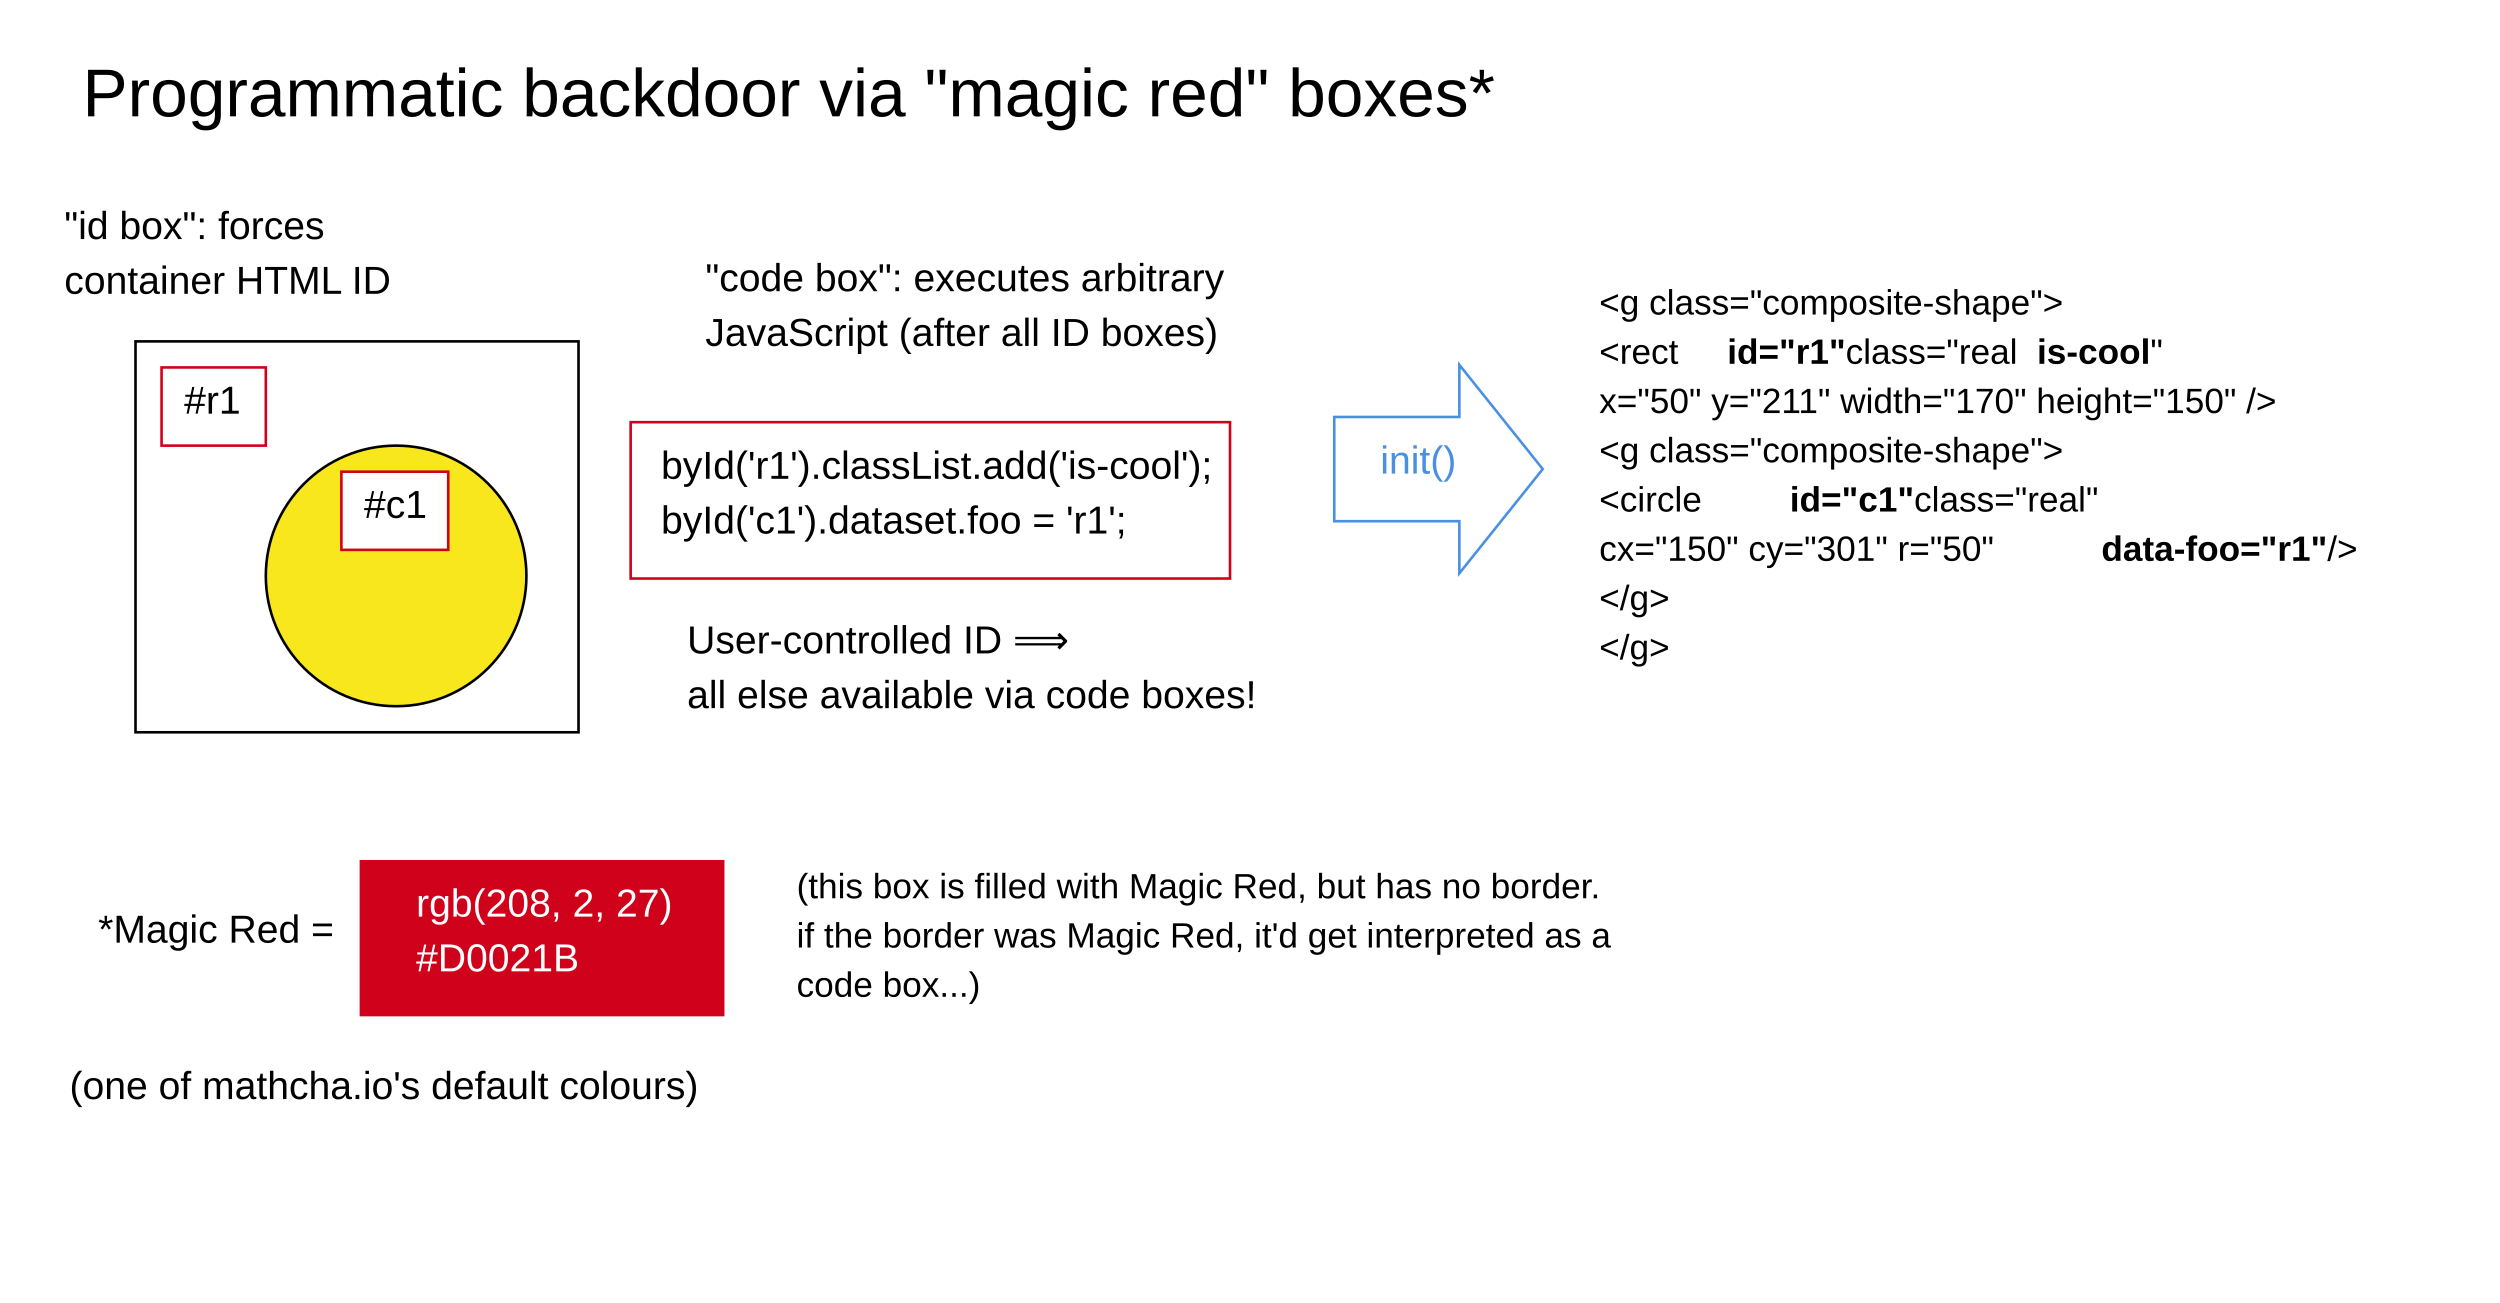
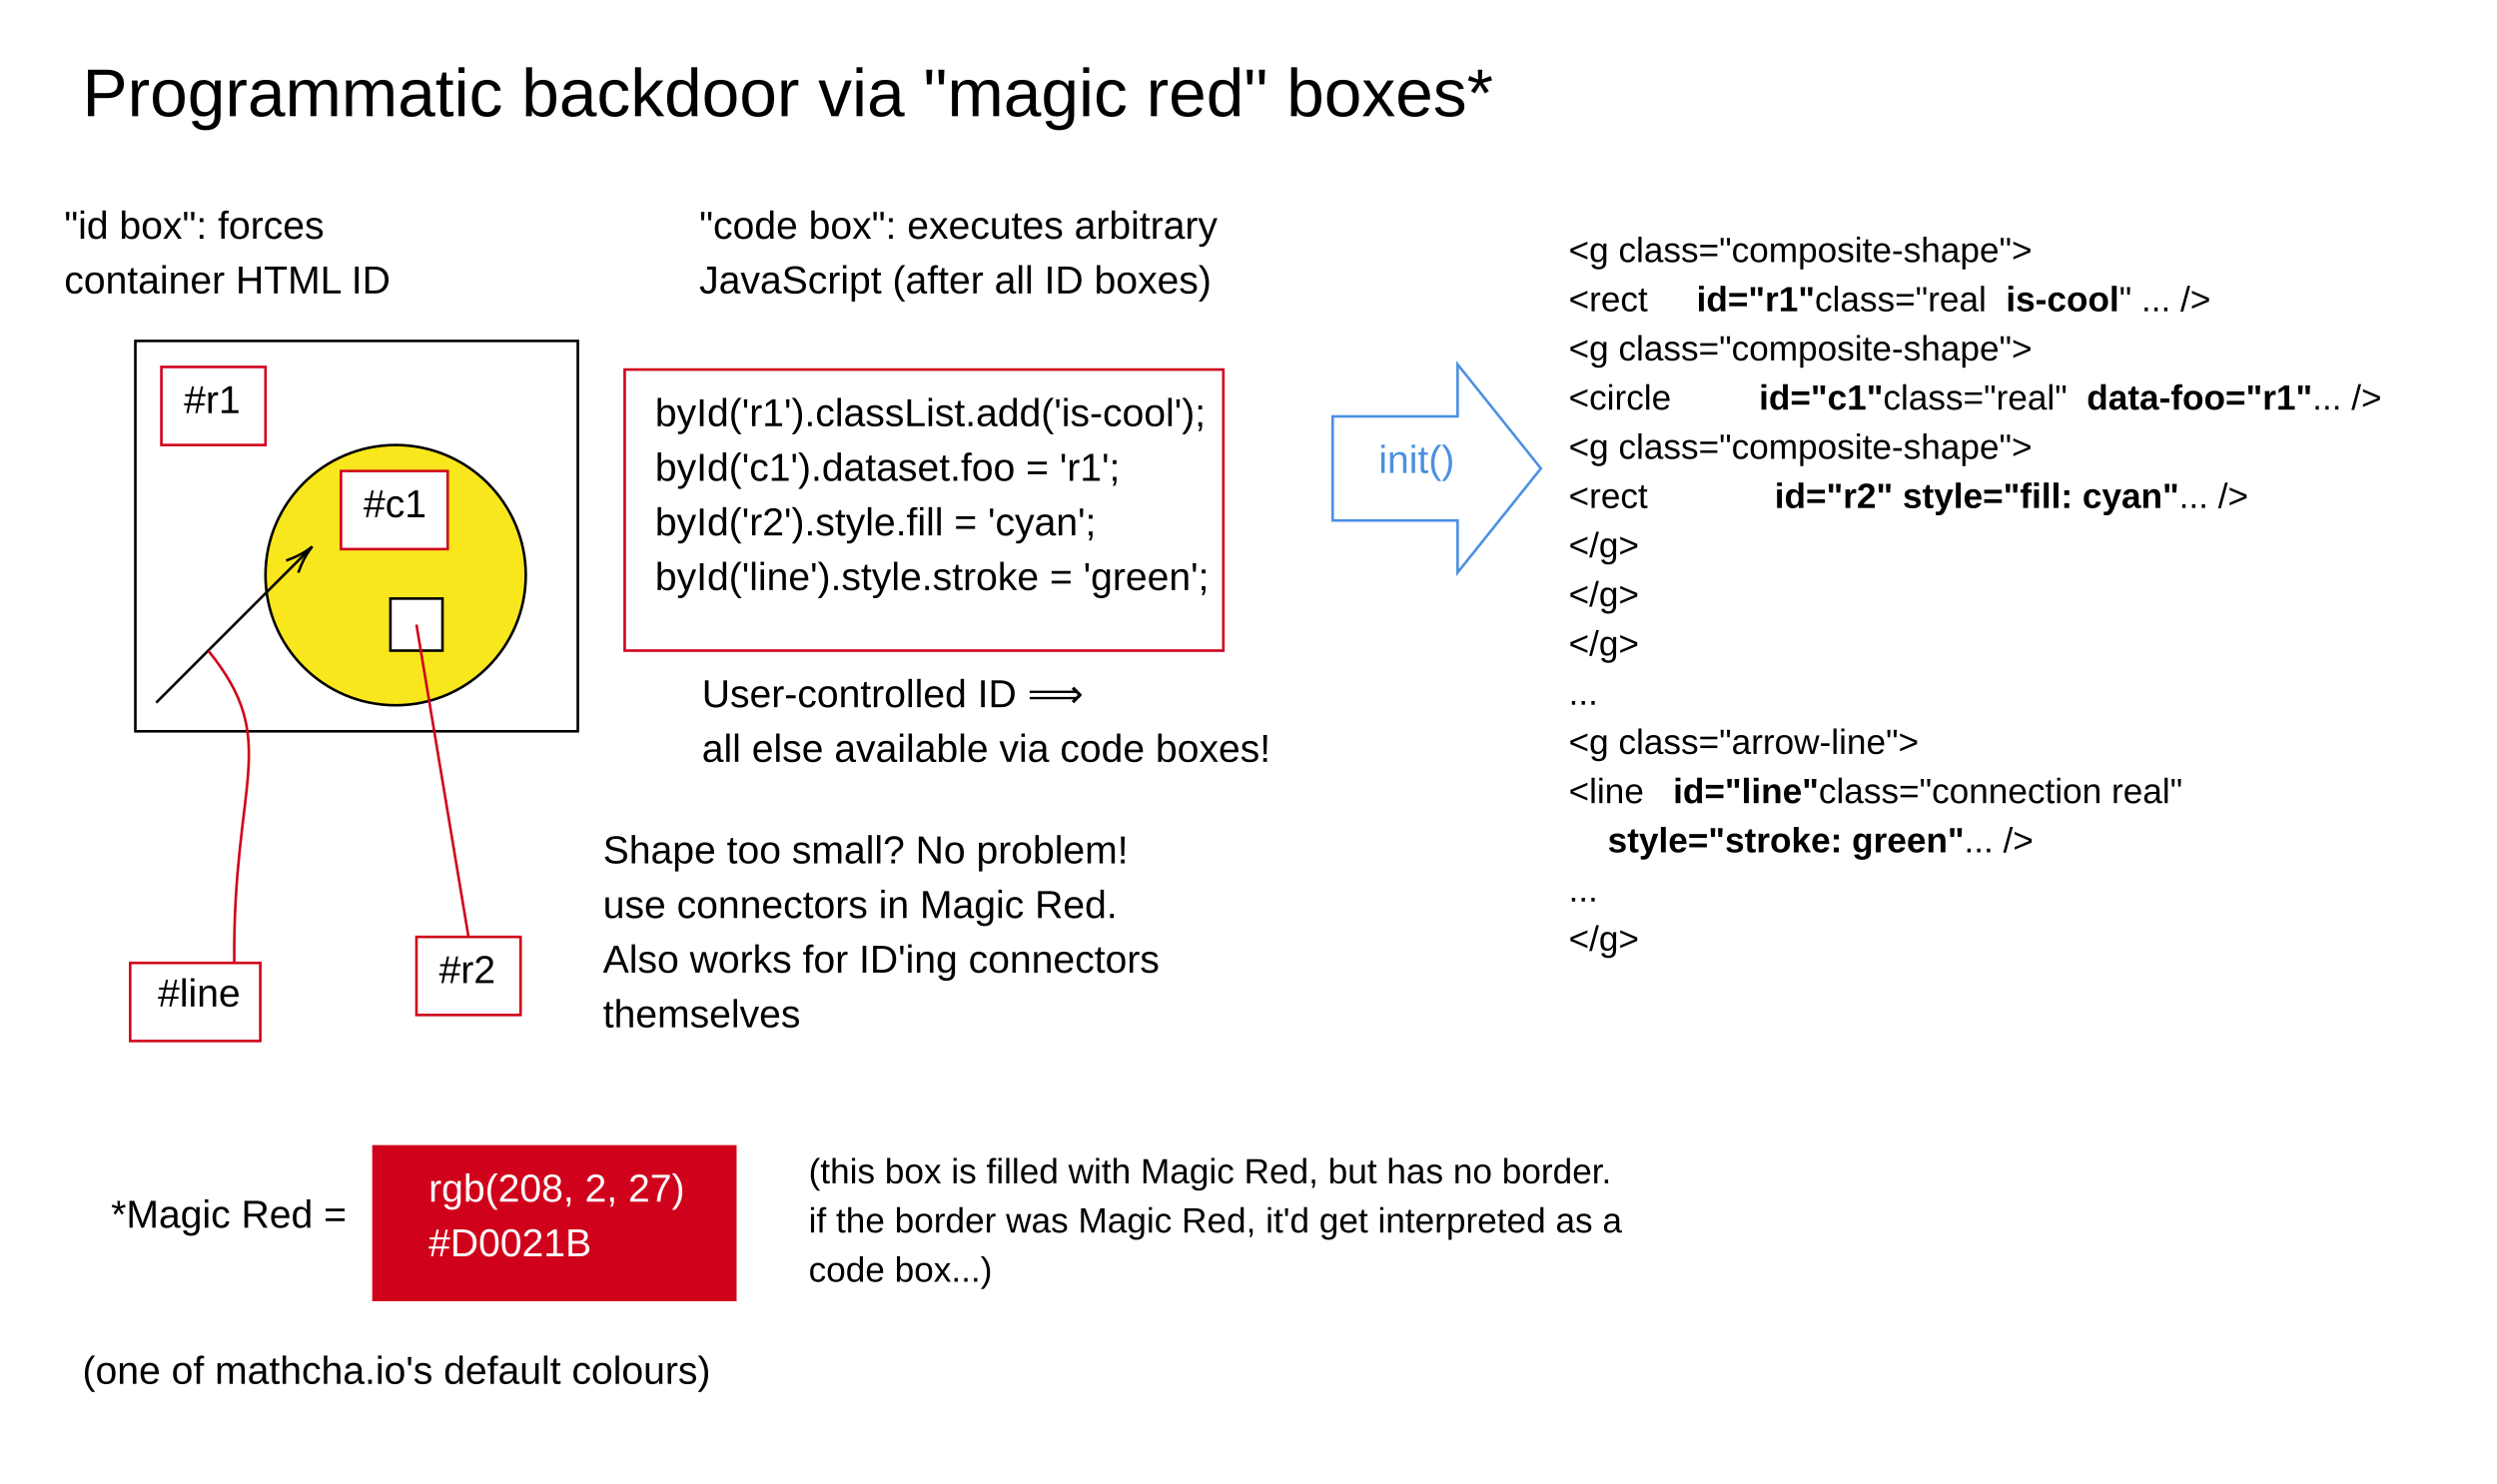
- <svg xmlns="http://www.w3.org/2000/svg" x="0" y="0" width="959.333" height="499.667" style="         width:959.333px;         height:499.667px;         background: #FFF;         fill: none; ">
+ <svg xmlns="http://www.w3.org/2000/svg" x="0" y="0" width="959.333" height="570" style="         width:959.333px;         height:570px;         background: #FFF;         fill: none; ">
  <svg class="role-diagram-draw-area">
    <g class="shapes-region" style="stroke: black; fill: none;">
      <g class="composite-shape">
-         <path class="real" d=" M138,330 L278,330 L278,390 L138,390 Z" style="stroke-width: 1px; stroke: none; stroke-opacity: 1; fill: rgb(208, 2, 27); fill-opacity: 1;" />
+         <path class="real" d=" M143,440 L283,440 L283,500 L143,500 Z" style="stroke-width: 1px; stroke: none; stroke-opacity: 1; fill: rgb(208, 2, 27); fill-opacity: 1;" />
      </g>
      <g class="composite-shape">
        <path class="real" d=" M52,131 L222,131 L222,281 L52,281 Z" style="stroke-width: 1px; stroke: rgb(0, 0, 0); fill: rgb(255, 255, 255); fill-opacity: 1;" />
      </g>
      <g class="composite-shape">
        <path class="real" d=" M102,221 C102,193.39 124.39,171 152,171 C179.61,171 202,193.39 202,221 C202,248.61 179.61,271 152,271 C124.39,271 102,248.61 102,221 Z" style="stroke-width: 1px; stroke: rgb(0, 0, 0); fill: rgb(248, 231, 28); fill-opacity: 1;" />
      </g>
      <g class="composite-shape">
        <path class="real" d=" M62,141 L102,141 L102,171 L62,171 Z" style="stroke-width: 1px; stroke: rgb(208, 2, 27); stroke-opacity: 1; fill: rgb(255, 255, 255); fill-opacity: 1;" />
      </g>
      <g class="composite-shape">
        <path class="real" d=" M131,181 L172,181 L172,211 L131,211 Z" style="stroke-width: 1px; stroke: rgb(208, 2, 27); stroke-opacity: 1; fill: rgb(255, 255, 255); fill-opacity: 1;" />
      </g>
      <g class="composite-shape">
-         <path class="real" d=" M242,162 L472,162 L472,222 L242,222 Z" style="stroke-width: 1px; stroke: rgb(208, 2, 27); stroke-opacity: 1; fill: rgb(255, 255, 255); fill-opacity: 1;" />
+         <path class="real" d=" M240,142 L470,142 L470,250 L240,250 Z" style="stroke-width: 1px; stroke: rgb(208, 2, 27); stroke-opacity: 1; fill: rgb(255, 255, 255); fill-opacity: 1;" />
      </g>
      <g class="grouped-shape">
        <g class="composite-shape">
          <path class="real" d=" M512,160 L560,160 L560,140 L592,180 L560,220 L560,200 L512,200 Z" style="stroke-width: 1px; stroke: rgb(74, 144, 226); stroke-opacity: 1; fill: none; fill-opacity: 1;" />
        </g>
+       </g>
+       <g class="composite-shape">
+         <path class="real" d=" M150,230 L170,230 L170,250 L150,250 Z" style="stroke-width: 1px; stroke: rgb(0, 0, 0); fill: rgb(255, 255, 255); fill-opacity: 1;" />
+       </g>
+       <g class="composite-shape">
+         <path class="real" d=" M160,360 L200,360 L200,390 L160,390 Z" style="stroke-width: 1px; stroke: rgb(208, 2, 27); stroke-opacity: 1; fill: rgb(255, 255, 255); fill-opacity: 1;" />
+       </g>
+       <g class="arrow-line">
+         <path class="connection real" stroke-dasharray="" d="  M160,240 L180,360" style="stroke: rgb(208, 2, 27); stroke-width: 1px; fill: none; fill-opacity: 1; stroke-opacity: 1;" />
+       </g>
+       <g class="arrow-line">
+         <path class="connection real" stroke-dasharray="" d="  M60,270 L118.59,211.41" style="stroke: rgb(0, 0, 0); stroke-width: 1px; fill: none; fill-opacity: 1;" />
+         <g stroke="#000" transform="matrix(-0.7071068,0.7071068,-0.7071068,-0.7071068,120,210)" style="stroke: rgb(0, 0, 0); stroke-width: 1px;">
+           <path d=" M10.93,-3.29 Q4.96,-0.45 0,0 Q4.96,0.45 10.93,3.29" />
+         </g>
+       </g>
+       <g class="arrow-line">
+         <path class="connection real" stroke-dasharray="" d="  M80,250 C108.33,285 89.33,299 90,370" style="stroke: rgb(208, 2, 27); stroke-width: 1px; fill: none; fill-opacity: 1; stroke-opacity: 1;" />
+       </g>
+       <g class="composite-shape">
+         <path class="real" d=" M50,370 L100,370 L100,400 L50,400 Z" style="stroke-width: 1px; stroke: rgb(208, 2, 27); stroke-opacity: 1; fill: rgb(255, 255, 255); fill-opacity: 1;" />
      </g>
      <g />
    </g>
    <g />
    <g />
    <g />
  </svg>
-   <svg width="958" height="498.333" style="width:958px;height:498.333px;font-family:Asana-Math, Asana;background:#FFF;">
+   <svg width="958" height="568.667" style="width:958px;height:568.667px;font-family:Asana-Math, Asana;background:#FFF;">
    <g>
      <g>
        <g>
          <text x="31.667" y="27.5" style="white-space:pre;stroke:none;fill:rgb(0,0,0);fill-opacity:1;font-size:25.95px;font-family:Arial, Helvetica, sans-serif;font-weight:400;font-style:normal;dominant-baseline:text-before-edge;text-decoration:none;">Programmatic backdoor via "magic red" boxes*</text>
        </g>
      </g>
    </g>
    <g>
      <g>
        <g>
-           <text x="26.667" y="411.833" style="white-space:pre;stroke:none;fill:rgb(0,0,0);fill-opacity:1;font-size:15px;font-family:Arial, Helvetica, sans-serif;font-weight:400;font-style:normal;dominant-baseline:text-before-edge;text-decoration:none;">(one of mathcha.io's default colours)</text>
-         </g>
-       </g>
-     </g>
-     <g>
-       <g>
-         <g>
-           <text x="159.667" y="341.833" style="white-space:pre;stroke:none;fill:rgb(255,255,255);fill-opacity:1;font-size:15px;font-family:Arial, Helvetica, sans-serif;font-weight:400;font-style:normal;dominant-baseline:text-before-edge;text-decoration:none;">rgb(208, 2, 27)</text>
-         </g>
-       </g>
-       <g>
-         <g>
-           <text x="159.667" y="362.833" style="white-space:pre;stroke:none;fill:rgb(255,255,255);fill-opacity:1;font-size:15px;font-family:Arial, Helvetica, sans-serif;font-weight:400;font-style:normal;dominant-baseline:text-before-edge;text-decoration:none;">#D0021B</text>
-         </g>
-       </g>
-     </g>
-     <g>
-       <g>
-         <g>
-           <text x="37.667" y="351.833" style="white-space:pre;stroke:none;fill:rgb(0,0,0);fill-opacity:1;font-size:15px;font-family:Arial, Helvetica, sans-serif;font-weight:400;font-style:normal;dominant-baseline:text-before-edge;text-decoration:none;">*Magic Red =</text>
+           <text x="31.667" y="521.833" style="white-space:pre;stroke:none;fill:rgb(0,0,0);fill-opacity:1;font-size:15px;font-family:Arial, Helvetica, sans-serif;font-weight:400;font-style:normal;dominant-baseline:text-before-edge;text-decoration:none;">(one of mathcha.io's default colours)</text>
+         </g>
+       </g>
+     </g>
+     <g>
+       <g>
+         <g>
+           <text x="164.667" y="451.833" style="white-space:pre;stroke:none;fill:rgb(255,255,255);fill-opacity:1;font-size:15px;font-family:Arial, Helvetica, sans-serif;font-weight:400;font-style:normal;dominant-baseline:text-before-edge;text-decoration:none;">rgb(208, 2, 27)</text>
+         </g>
+       </g>
+       <g>
+         <g>
+           <text x="164.667" y="472.833" style="white-space:pre;stroke:none;fill:rgb(255,255,255);fill-opacity:1;font-size:15px;font-family:Arial, Helvetica, sans-serif;font-weight:400;font-style:normal;dominant-baseline:text-before-edge;text-decoration:none;">#D0021B</text>
+         </g>
+       </g>
+     </g>
+     <g>
+       <g>
+         <g>
+           <text x="42.667" y="461.833" style="white-space:pre;stroke:none;fill:rgb(0,0,0);fill-opacity:1;font-size:15px;font-family:Arial, Helvetica, sans-serif;font-weight:400;font-style:normal;dominant-baseline:text-before-edge;text-decoration:none;">*Magic Red =</text>
        </g>
      </g>
    </g>
    <g>
      <g>
        <g>
          <text x="70.667" y="148.833" style="white-space:pre;stroke:none;fill:rgb(0,0,0);fill-opacity:1;font-size:15px;font-family:Arial, Helvetica, sans-serif;font-weight:400;font-style:normal;dominant-baseline:text-before-edge;text-decoration:none;">#r1</text>
        </g>
      </g>
    </g>
    <g>
      <g>
        <g>
          <text x="139.667" y="188.833" style="white-space:pre;stroke:none;fill:rgb(0,0,0);fill-opacity:1;font-size:15px;font-family:Arial, Helvetica, sans-serif;font-weight:400;font-style:normal;dominant-baseline:text-before-edge;text-decoration:none;">#c1</text>
        </g>
      </g>
    </g>
    <g>
      <g>
        <g>
-           <text x="263.667" y="240.833" style="white-space:pre;stroke:none;fill:rgb(0,0,0);fill-opacity:1;font-size:15px;font-family:Arial, Helvetica, sans-serif;font-weight:400;font-style:normal;dominant-baseline:text-before-edge;text-decoration:none;">User-controlled ID ⟹</text>
-         </g>
-       </g>
-       <g>
-         <g>
-           <text x="263.667" y="261.833" style="white-space:pre;stroke:none;fill:rgb(0,0,0);fill-opacity:1;font-size:15px;font-family:Arial, Helvetica, sans-serif;font-weight:400;font-style:normal;dominant-baseline:text-before-edge;text-decoration:none;">all else available via code boxes!</text>
-         </g>
-       </g>
-     </g>
-     <g>
-       <g>
-         <g>
-           <text x="253.667" y="173.833" style="white-space:pre;stroke:none;fill:rgb(0,0,0);fill-opacity:1;font-size:15px;font-family:Arial, Helvetica, sans-serif;font-weight:400;font-style:normal;dominant-baseline:text-before-edge;text-decoration:none;">byId('r1').classList.add('is-cool');</text>
-         </g>
-       </g>
-       <g>
-         <g>
-           <text x="253.667" y="194.833" style="white-space:pre;stroke:none;fill:rgb(0,0,0);fill-opacity:1;font-size:15px;font-family:Arial, Helvetica, sans-serif;font-weight:400;font-style:normal;dominant-baseline:text-before-edge;text-decoration:none;">byId('c1').dataset.foo = 'r1';</text>
+           <text x="269.667" y="261.833" style="white-space:pre;stroke:none;fill:rgb(0,0,0);fill-opacity:1;font-size:15px;font-family:Arial, Helvetica, sans-serif;font-weight:400;font-style:normal;dominant-baseline:text-before-edge;text-decoration:none;">User-controlled ID ⟹</text>
+         </g>
+       </g>
+       <g>
+         <g>
+           <text x="269.667" y="282.833" style="white-space:pre;stroke:none;fill:rgb(0,0,0);fill-opacity:1;font-size:15px;font-family:Arial, Helvetica, sans-serif;font-weight:400;font-style:normal;dominant-baseline:text-before-edge;text-decoration:none;">all else available via code boxes!</text>
+         </g>
+       </g>
+     </g>
+     <g>
+       <g>
+         <g>
+           <text x="251.667" y="153.833" style="white-space:pre;stroke:none;fill:rgb(0,0,0);fill-opacity:1;font-size:15px;font-family:Arial, Helvetica, sans-serif;font-weight:400;font-style:normal;dominant-baseline:text-before-edge;text-decoration:none;">byId('r1').classList.add('is-cool');</text>
+         </g>
+       </g>
+       <g>
+         <g>
+           <text x="251.667" y="174.833" style="white-space:pre;stroke:none;fill:rgb(0,0,0);fill-opacity:1;font-size:15px;font-family:Arial, Helvetica, sans-serif;font-weight:400;font-style:normal;dominant-baseline:text-before-edge;text-decoration:none;">byId('c1').dataset.foo = 'r1';</text>
+         </g>
+       </g>
+       <g>
+         <g>
+           <text x="251.667" y="195.833" style="white-space:pre;stroke:none;fill:rgb(0,0,0);fill-opacity:1;font-size:15px;font-family:Arial, Helvetica, sans-serif;font-weight:400;font-style:normal;dominant-baseline:text-before-edge;text-decoration:none;">byId('r2').style.fill = 'cyan';</text>
+         </g>
+       </g>
+       <g>
+         <g>
+           <text x="251.667" y="216.833" style="white-space:pre;stroke:none;fill:rgb(0,0,0);fill-opacity:1;font-size:15px;font-family:Arial, Helvetica, sans-serif;font-weight:400;font-style:normal;dominant-baseline:text-before-edge;text-decoration:none;">byId('line').style.stroke = 'green';</text>
        </g>
      </g>
    </g>
    <g>
      <g>
        <g>
          <text x="24.667" y="81.833" style="white-space:pre;stroke:none;fill:rgb(0,0,0);fill-opacity:1;font-size:15px;font-family:Arial, Helvetica, sans-serif;font-weight:400;font-style:normal;dominant-baseline:text-before-edge;text-decoration:none;">"id box": forces</text>
        </g>
      </g>
      <g>
        <g>
          <text x="24.667" y="102.833" style="white-space:pre;stroke:none;fill:rgb(0,0,0);fill-opacity:1;font-size:15px;font-family:Arial, Helvetica, sans-serif;font-weight:400;font-style:normal;dominant-baseline:text-before-edge;text-decoration:none;">container HTML ID</text>
        </g>
      </g>
    </g>
    <g>
      <g>
        <g>
-           <text x="270.667" y="101.833" style="white-space:pre;stroke:none;fill:rgb(0,0,0);fill-opacity:1;font-size:15px;font-family:Arial, Helvetica, sans-serif;font-weight:400;font-style:normal;dominant-baseline:text-before-edge;text-decoration:none;">"code box": executes arbitrary</text>
-         </g>
-       </g>
-       <g>
-         <g>
-           <text x="270.667" y="122.833" style="white-space:pre;stroke:none;fill:rgb(0,0,0);fill-opacity:1;font-size:15px;font-family:Arial, Helvetica, sans-serif;font-weight:400;font-style:normal;dominant-baseline:text-before-edge;text-decoration:none;">JavaScript (after all ID boxes)</text>
-         </g>
-       </g>
-     </g>
-     <g>
-       <g>
-         <g>
-           <text x="613.667" y="111.783" style="white-space:pre;stroke:none;fill:rgb(0,0,0);fill-opacity:1;font-size:13.5px;font-family:Arial, Helvetica, sans-serif;font-weight:400;font-style:normal;dominant-baseline:text-before-edge;text-decoration:none;">&lt;g class="composite-shape"&gt;</text>
-         </g>
-       </g>
-       <g>
-         <g>
-           <text x="613.667" y="130.683" style="white-space:pre;stroke:none;fill:rgb(0,0,0);fill-opacity:1;font-size:13.5px;font-family:Arial, Helvetica, sans-serif;font-weight:400;font-style:normal;dominant-baseline:text-before-edge;text-decoration:none;">    &lt;rect </text>
-         </g>
-         <g>
-           <text x="662.8" y="130.683" style="white-space:pre;stroke:none;fill:rgb(0,0,0);fill-opacity:1;font-size:13.5px;font-family:Arial, Helvetica, sans-serif;font-weight:700;font-style:normal;dominant-baseline:text-before-edge;text-decoration:none;">id="r1"</text>
-         </g>
-         <g>
-           <text x="708.233" y="130.683" style="white-space:pre;stroke:none;fill:rgb(0,0,0);fill-opacity:1;font-size:13.5px;font-family:Arial, Helvetica, sans-serif;font-weight:400;font-style:normal;dominant-baseline:text-before-edge;text-decoration:none;"> class="real </text>
-         </g>
-         <g>
-           <text x="781.667" y="130.683" style="white-space:pre;stroke:none;fill:rgb(0,0,0);fill-opacity:1;font-size:13.5px;font-family:Arial, Helvetica, sans-serif;font-weight:700;font-style:normal;dominant-baseline:text-before-edge;text-decoration:none;">is-cool</text>
-         </g>
-         <g>
-           <text x="825.167" y="130.683" style="white-space:pre;stroke:none;fill:rgb(0,0,0);fill-opacity:1;font-size:13.5px;font-family:Arial, Helvetica, sans-serif;font-weight:400;font-style:normal;dominant-baseline:text-before-edge;text-decoration:none;">"</text>
-         </g>
-       </g>
-       <g>
-         <g>
-           <text x="613.667" y="149.583" style="white-space:pre;stroke:none;fill:rgb(0,0,0);fill-opacity:1;font-size:13.5px;font-family:Arial, Helvetica, sans-serif;font-weight:400;font-style:normal;dominant-baseline:text-before-edge;text-decoration:none;">        x="50" y="211" width="170" height="150" /&gt;</text>
-         </g>
-       </g>
-       <g>
-         <g>
-           <text x="613.667" y="168.483" style="white-space:pre;stroke:none;fill:rgb(0,0,0);fill-opacity:1;font-size:13.5px;font-family:Arial, Helvetica, sans-serif;font-weight:400;font-style:normal;dominant-baseline:text-before-edge;text-decoration:none;">    &lt;g class="composite-shape"&gt;</text>
-         </g>
-       </g>
-       <g>
-         <g>
-           <text x="613.667" y="187.383" style="white-space:pre;stroke:none;fill:rgb(0,0,0);fill-opacity:1;font-size:13.5px;font-family:Arial, Helvetica, sans-serif;font-weight:400;font-style:normal;dominant-baseline:text-before-edge;text-decoration:none;">        &lt;circle </text>
-         </g>
-         <g>
-           <text x="686.8" y="187.383" style="white-space:pre;stroke:none;fill:rgb(0,0,0);fill-opacity:1;font-size:13.5px;font-family:Arial, Helvetica, sans-serif;font-weight:700;font-style:normal;dominant-baseline:text-before-edge;text-decoration:none;">id="c1"</text>
-         </g>
-         <g>
-           <text x="734.483" y="187.383" style="white-space:pre;stroke:none;fill:rgb(0,0,0);fill-opacity:1;font-size:13.5px;font-family:Arial, Helvetica, sans-serif;font-weight:400;font-style:normal;dominant-baseline:text-before-edge;text-decoration:none;"> class="real"</text>
-         </g>
-       </g>
-       <g>
-         <g>
-           <text x="613.667" y="206.283" style="white-space:pre;stroke:none;fill:rgb(0,0,0);fill-opacity:1;font-size:13.5px;font-family:Arial, Helvetica, sans-serif;font-weight:400;font-style:normal;dominant-baseline:text-before-edge;text-decoration:none;">          cx="150" cy="301" r="50" </text>
-         </g>
-         <g>
-           <text x="806.367" y="206.283" style="white-space:pre;stroke:none;fill:rgb(0,0,0);fill-opacity:1;font-size:13.5px;font-family:Arial, Helvetica, sans-serif;font-weight:700;font-style:normal;dominant-baseline:text-before-edge;text-decoration:none;">data-foo="r1"</text>
-         </g>
-         <g>
-           <text x="893.05" y="206.283" style="white-space:pre;stroke:none;fill:rgb(0,0,0);fill-opacity:1;font-size:13.5px;font-family:Arial, Helvetica, sans-serif;font-weight:400;font-style:normal;dominant-baseline:text-before-edge;text-decoration:none;"> /&gt;</text>
-         </g>
-       </g>
-       <g>
-         <g>
-           <text x="613.667" y="225.183" style="white-space:pre;stroke:none;fill:rgb(0,0,0);fill-opacity:1;font-size:13.5px;font-family:Arial, Helvetica, sans-serif;font-weight:400;font-style:normal;dominant-baseline:text-before-edge;text-decoration:none;">    &lt;/g&gt;</text>
-         </g>
-       </g>
-       <g>
-         <g>
-           <text x="613.667" y="244.083" style="white-space:pre;stroke:none;fill:rgb(0,0,0);fill-opacity:1;font-size:13.5px;font-family:Arial, Helvetica, sans-serif;font-weight:400;font-style:normal;dominant-baseline:text-before-edge;text-decoration:none;">&lt;/g&gt;</text>
+           <text x="268.667" y="81.833" style="white-space:pre;stroke:none;fill:rgb(0,0,0);fill-opacity:1;font-size:15px;font-family:Arial, Helvetica, sans-serif;font-weight:400;font-style:normal;dominant-baseline:text-before-edge;text-decoration:none;">"code box": executes arbitrary</text>
+         </g>
+       </g>
+       <g>
+         <g>
+           <text x="268.667" y="102.833" style="white-space:pre;stroke:none;fill:rgb(0,0,0);fill-opacity:1;font-size:15px;font-family:Arial, Helvetica, sans-serif;font-weight:400;font-style:normal;dominant-baseline:text-before-edge;text-decoration:none;">JavaScript (after all ID boxes)</text>
+         </g>
+       </g>
+     </g>
+     <g>
+       <g>
+         <g>
+           <text x="602.667" y="91.783" style="white-space:pre;stroke:none;fill:rgb(0,0,0);fill-opacity:1;font-size:13.5px;font-family:Arial, Helvetica, sans-serif;font-weight:400;font-style:normal;dominant-baseline:text-before-edge;text-decoration:none;">&lt;g class="composite-shape"&gt;</text>
+         </g>
+       </g>
+       <g>
+         <g>
+           <text x="602.667" y="110.683" style="white-space:pre;stroke:none;fill:rgb(0,0,0);fill-opacity:1;font-size:13.5px;font-family:Arial, Helvetica, sans-serif;font-weight:400;font-style:normal;dominant-baseline:text-before-edge;text-decoration:none;">    &lt;rect </text>
+         </g>
+         <g>
+           <text x="651.8" y="110.683" style="white-space:pre;stroke:none;fill:rgb(0,0,0);fill-opacity:1;font-size:13.5px;font-family:Arial, Helvetica, sans-serif;font-weight:700;font-style:normal;dominant-baseline:text-before-edge;text-decoration:none;">id="r1"</text>
+         </g>
+         <g>
+           <text x="697.233" y="110.683" style="white-space:pre;stroke:none;fill:rgb(0,0,0);fill-opacity:1;font-size:13.5px;font-family:Arial, Helvetica, sans-serif;font-weight:400;font-style:normal;dominant-baseline:text-before-edge;text-decoration:none;"> class="real </text>
+         </g>
+         <g>
+           <text x="770.667" y="110.683" style="white-space:pre;stroke:none;fill:rgb(0,0,0);fill-opacity:1;font-size:13.5px;font-family:Arial, Helvetica, sans-serif;font-weight:700;font-style:normal;dominant-baseline:text-before-edge;text-decoration:none;">is-cool</text>
+         </g>
+         <g>
+           <text x="814.167" y="110.683" style="white-space:pre;stroke:none;fill:rgb(0,0,0);fill-opacity:1;font-size:13.5px;font-family:Arial, Helvetica, sans-serif;font-weight:400;font-style:normal;dominant-baseline:text-before-edge;text-decoration:none;">" ... /&gt;</text>
+         </g>
+       </g>
+       <g>
+         <g>
+           <text x="602.667" y="129.583" style="white-space:pre;stroke:none;fill:rgb(0,0,0);fill-opacity:1;font-size:13.5px;font-family:Arial, Helvetica, sans-serif;font-weight:400;font-style:normal;dominant-baseline:text-before-edge;text-decoration:none;">    &lt;g class="composite-shape"&gt;</text>
+         </g>
+       </g>
+       <g>
+         <g>
+           <text x="602.667" y="148.483" style="white-space:pre;stroke:none;fill:rgb(0,0,0);fill-opacity:1;font-size:13.5px;font-family:Arial, Helvetica, sans-serif;font-weight:400;font-style:normal;dominant-baseline:text-before-edge;text-decoration:none;">        &lt;circle </text>
+         </g>
+         <g>
+           <text x="675.8" y="148.483" style="white-space:pre;stroke:none;fill:rgb(0,0,0);fill-opacity:1;font-size:13.5px;font-family:Arial, Helvetica, sans-serif;font-weight:700;font-style:normal;dominant-baseline:text-before-edge;text-decoration:none;">id="c1"</text>
+         </g>
+         <g>
+           <text x="723.483" y="148.483" style="white-space:pre;stroke:none;fill:rgb(0,0,0);fill-opacity:1;font-size:13.5px;font-family:Arial, Helvetica, sans-serif;font-weight:400;font-style:normal;dominant-baseline:text-before-edge;text-decoration:none;"> class="real" </text>
+         </g>
+         <g>
+           <text x="801.717" y="148.483" style="white-space:pre;stroke:none;fill:rgb(0,0,0);fill-opacity:1;font-size:13.5px;font-family:Arial, Helvetica, sans-serif;font-weight:700;font-style:normal;dominant-baseline:text-before-edge;text-decoration:none;">data-foo="r1"</text>
+         </g>
+         <g>
+           <text x="888.4" y="148.483" style="white-space:pre;stroke:none;fill:rgb(0,0,0);fill-opacity:1;font-size:13.5px;font-family:Arial, Helvetica, sans-serif;font-weight:400;font-style:normal;dominant-baseline:text-before-edge;text-decoration:none;"> ... /&gt;</text>
+         </g>
+       </g>
+       <g>
+         <g>
+           <text x="602.667" y="167.383" style="white-space:pre;stroke:none;fill:rgb(0,0,0);fill-opacity:1;font-size:13.5px;font-family:Arial, Helvetica, sans-serif;font-weight:400;font-style:normal;dominant-baseline:text-before-edge;text-decoration:none;">        &lt;g class="composite-shape"&gt;</text>
+         </g>
+       </g>
+       <g>
+         <g>
+           <text x="602.667" y="186.283" style="white-space:pre;stroke:none;fill:rgb(0,0,0);fill-opacity:1;font-size:13.5px;font-family:Arial, Helvetica, sans-serif;font-weight:400;font-style:normal;dominant-baseline:text-before-edge;text-decoration:none;">            &lt;rect </text>
+         </g>
+         <g>
+           <text x="681.8" y="186.283" style="white-space:pre;stroke:none;fill:rgb(0,0,0);fill-opacity:1;font-size:13.5px;font-family:Arial, Helvetica, sans-serif;font-weight:700;font-style:normal;dominant-baseline:text-before-edge;text-decoration:none;">id="r2"</text>
+         </g>
+         <g>
+           <text x="727.233" y="186.283" style="white-space:pre;stroke:none;fill:rgb(0,0,0);fill-opacity:1;font-size:13.5px;font-family:Arial, Helvetica, sans-serif;font-weight:400;font-style:normal;dominant-baseline:text-before-edge;text-decoration:none;"> </text>
+         </g>
+         <g>
+           <text x="730.983" y="186.283" style="white-space:pre;stroke:none;fill:rgb(0,0,0);fill-opacity:1;font-size:13.5px;font-family:Arial, Helvetica, sans-serif;font-weight:700;font-style:normal;dominant-baseline:text-before-edge;text-decoration:none;">style="fill: cyan"</text>
+         </g>
+         <g>
+           <text x="837.167" y="186.283" style="white-space:pre;stroke:none;fill:rgb(0,0,0);fill-opacity:1;font-size:13.5px;font-family:Arial, Helvetica, sans-serif;font-weight:400;font-style:normal;dominant-baseline:text-before-edge;text-decoration:none;"> ... /&gt;</text>
+         </g>
+       </g>
+       <g>
+         <g>
+           <text x="602.667" y="205.183" style="white-space:pre;stroke:none;fill:rgb(0,0,0);fill-opacity:1;font-size:13.5px;font-family:Arial, Helvetica, sans-serif;font-weight:400;font-style:normal;dominant-baseline:text-before-edge;text-decoration:none;">        &lt;/g&gt;</text>
+         </g>
+       </g>
+       <g>
+         <g>
+           <text x="602.667" y="224.083" style="white-space:pre;stroke:none;fill:rgb(0,0,0);fill-opacity:1;font-size:13.5px;font-family:Arial, Helvetica, sans-serif;font-weight:400;font-style:normal;dominant-baseline:text-before-edge;text-decoration:none;">    &lt;/g&gt;</text>
+         </g>
+       </g>
+       <g>
+         <g>
+           <text x="602.667" y="242.983" style="white-space:pre;stroke:none;fill:rgb(0,0,0);fill-opacity:1;font-size:13.5px;font-family:Arial, Helvetica, sans-serif;font-weight:400;font-style:normal;dominant-baseline:text-before-edge;text-decoration:none;">&lt;/g&gt;</text>
+         </g>
+       </g>
+       <g>
+         <g>
+           <text x="602.667" y="261.883" style="white-space:pre;stroke:none;fill:rgb(0,0,0);fill-opacity:1;font-size:13.5px;font-family:Arial, Helvetica, sans-serif;font-weight:400;font-style:normal;dominant-baseline:text-before-edge;text-decoration:none;">...</text>
+         </g>
+       </g>
+       <g>
+         <g>
+           <text x="602.667" y="280.783" style="white-space:pre;stroke:none;fill:rgb(0,0,0);fill-opacity:1;font-size:13.5px;font-family:Arial, Helvetica, sans-serif;font-weight:400;font-style:normal;dominant-baseline:text-before-edge;text-decoration:none;">&lt;g class="arrow-line"&gt;</text>
+         </g>
+       </g>
+       <g>
+         <g>
+           <text x="602.667" y="299.683" style="white-space:pre;stroke:none;fill:rgb(0,0,0);fill-opacity:1;font-size:13.5px;font-family:Arial, Helvetica, sans-serif;font-weight:400;font-style:normal;dominant-baseline:text-before-edge;text-decoration:none;">  &lt;line </text>
+         </g>
+         <g>
+           <text x="642.8" y="299.683" style="white-space:pre;stroke:none;fill:rgb(0,0,0);fill-opacity:1;font-size:13.5px;font-family:Arial, Helvetica, sans-serif;font-weight:700;font-style:normal;dominant-baseline:text-before-edge;text-decoration:none;">id="line"</text>
+         </g>
+         <g>
+           <text x="698.733" y="299.683" style="white-space:pre;stroke:none;fill:rgb(0,0,0);fill-opacity:1;font-size:13.5px;font-family:Arial, Helvetica, sans-serif;font-weight:400;font-style:normal;dominant-baseline:text-before-edge;text-decoration:none;"> class="connection real"</text>
+         </g>
+       </g>
+       <g>
+         <g>
+           <text x="602.667" y="318.583" style="white-space:pre;stroke:none;fill:rgb(0,0,0);fill-opacity:1;font-size:13.5px;font-family:Arial, Helvetica, sans-serif;font-weight:400;font-style:normal;dominant-baseline:text-before-edge;text-decoration:none;">    </text>
+         </g>
+         <g>
+           <text x="617.667" y="318.583" style="white-space:pre;stroke:none;fill:rgb(0,0,0);fill-opacity:1;font-size:13.5px;font-family:Arial, Helvetica, sans-serif;font-weight:700;font-style:normal;dominant-baseline:text-before-edge;text-decoration:none;">style="stroke: green"</text>
+         </g>
+         <g>
+           <text x="754.6" y="318.583" style="white-space:pre;stroke:none;fill:rgb(0,0,0);fill-opacity:1;font-size:13.5px;font-family:Arial, Helvetica, sans-serif;font-weight:400;font-style:normal;dominant-baseline:text-before-edge;text-decoration:none;"> ... /&gt;</text>
+         </g>
+       </g>
+       <g>
+         <g>
+           <text x="602.667" y="337.483" style="white-space:pre;stroke:none;fill:rgb(0,0,0);fill-opacity:1;font-size:13.5px;font-family:Arial, Helvetica, sans-serif;font-weight:400;font-style:normal;dominant-baseline:text-before-edge;text-decoration:none;">  ...</text>
+         </g>
+       </g>
+       <g>
+         <g>
+           <text x="602.667" y="356.383" style="white-space:pre;stroke:none;fill:rgb(0,0,0);fill-opacity:1;font-size:13.5px;font-family:Arial, Helvetica, sans-serif;font-weight:400;font-style:normal;dominant-baseline:text-before-edge;text-decoration:none;">&lt;/g&gt;</text>
        </g>
      </g>
    </g>
    <g>
      <g>
        <g>
          <text x="529.667" y="171.833" style="white-space:pre;stroke:none;fill:rgb(74,144,226);fill-opacity:1;font-size:15px;font-family:Arial, Helvetica, sans-serif;font-weight:400;font-style:normal;dominant-baseline:text-before-edge;text-decoration:none;">init()</text>
        </g>
      </g>
    </g>
    <g>
      <g>
        <g>
-           <text x="305.667" y="335.783" style="white-space:pre;stroke:none;fill:rgb(0,0,0);fill-opacity:1;font-size:13.5px;font-family:Arial, Helvetica, sans-serif;font-weight:400;font-style:normal;dominant-baseline:text-before-edge;text-decoration:none;">(this box is filled with Magic Red, but has no border.</text>
-         </g>
-       </g>
-       <g>
-         <g>
-           <text x="305.667" y="354.683" style="white-space:pre;stroke:none;fill:rgb(0,0,0);fill-opacity:1;font-size:13.5px;font-family:Arial, Helvetica, sans-serif;font-weight:400;font-style:normal;dominant-baseline:text-before-edge;text-decoration:none;">if the border was Magic Red, it'd get interpreted as a</text>
-         </g>
-       </g>
-       <g>
-         <g>
-           <text x="305.667" y="373.583" style="white-space:pre;stroke:none;fill:rgb(0,0,0);fill-opacity:1;font-size:13.5px;font-family:Arial, Helvetica, sans-serif;font-weight:400;font-style:normal;dominant-baseline:text-before-edge;text-decoration:none;">code box...)</text>
+           <text x="310.667" y="445.783" style="white-space:pre;stroke:none;fill:rgb(0,0,0);fill-opacity:1;font-size:13.5px;font-family:Arial, Helvetica, sans-serif;font-weight:400;font-style:normal;dominant-baseline:text-before-edge;text-decoration:none;">(this box is filled with Magic Red, but has no border.</text>
+         </g>
+       </g>
+       <g>
+         <g>
+           <text x="310.667" y="464.683" style="white-space:pre;stroke:none;fill:rgb(0,0,0);fill-opacity:1;font-size:13.5px;font-family:Arial, Helvetica, sans-serif;font-weight:400;font-style:normal;dominant-baseline:text-before-edge;text-decoration:none;">if the border was Magic Red, it'd get interpreted as a</text>
+         </g>
+       </g>
+       <g>
+         <g>
+           <text x="310.667" y="483.583" style="white-space:pre;stroke:none;fill:rgb(0,0,0);fill-opacity:1;font-size:13.5px;font-family:Arial, Helvetica, sans-serif;font-weight:400;font-style:normal;dominant-baseline:text-before-edge;text-decoration:none;">code box...)</text>
+         </g>
+       </g>
+     </g>
+     <g>
+       <g>
+         <g>
+           <text x="168.667" y="367.833" style="white-space:pre;stroke:none;fill:rgb(0,0,0);fill-opacity:1;font-size:15px;font-family:Arial, Helvetica, sans-serif;font-weight:400;font-style:normal;dominant-baseline:text-before-edge;text-decoration:none;">#r2</text>
+         </g>
+       </g>
+     </g>
+     <g>
+       <g>
+         <g>
+           <text x="231.667" y="321.833" style="white-space:pre;stroke:none;fill:rgb(0,0,0);fill-opacity:1;font-size:15px;font-family:Arial, Helvetica, sans-serif;font-weight:400;font-style:normal;dominant-baseline:text-before-edge;text-decoration:none;">Shape too small? No problem!</text>
+         </g>
+       </g>
+       <g>
+         <g>
+           <text x="231.667" y="342.833" style="white-space:pre;stroke:none;fill:rgb(0,0,0);fill-opacity:1;font-size:15px;font-family:Arial, Helvetica, sans-serif;font-weight:400;font-style:normal;dominant-baseline:text-before-edge;text-decoration:none;">use connectors in Magic Red.</text>
+         </g>
+       </g>
+       <g>
+         <g>
+           <text x="231.667" y="363.833" style="white-space:pre;stroke:none;fill:rgb(0,0,0);fill-opacity:1;font-size:15px;font-family:Arial, Helvetica, sans-serif;font-weight:400;font-style:normal;dominant-baseline:text-before-edge;text-decoration:none;">Also works for ID'ing connectors</text>
+         </g>
+       </g>
+       <g>
+         <g>
+           <text x="231.667" y="384.833" style="white-space:pre;stroke:none;fill:rgb(0,0,0);fill-opacity:1;font-size:15px;font-family:Arial, Helvetica, sans-serif;font-weight:400;font-style:normal;dominant-baseline:text-before-edge;text-decoration:none;">themselves</text>
+         </g>
+       </g>
+       <g />
+     </g>
+     <g>
+       <g>
+         <g>
+           <text x="60.667" y="376.833" style="white-space:pre;stroke:none;fill:rgb(0,0,0);fill-opacity:1;font-size:15px;font-family:Arial, Helvetica, sans-serif;font-weight:400;font-style:normal;dominant-baseline:text-before-edge;text-decoration:none;">#line</text>
        </g>
      </g>
    </g>
  </svg>
</svg>
